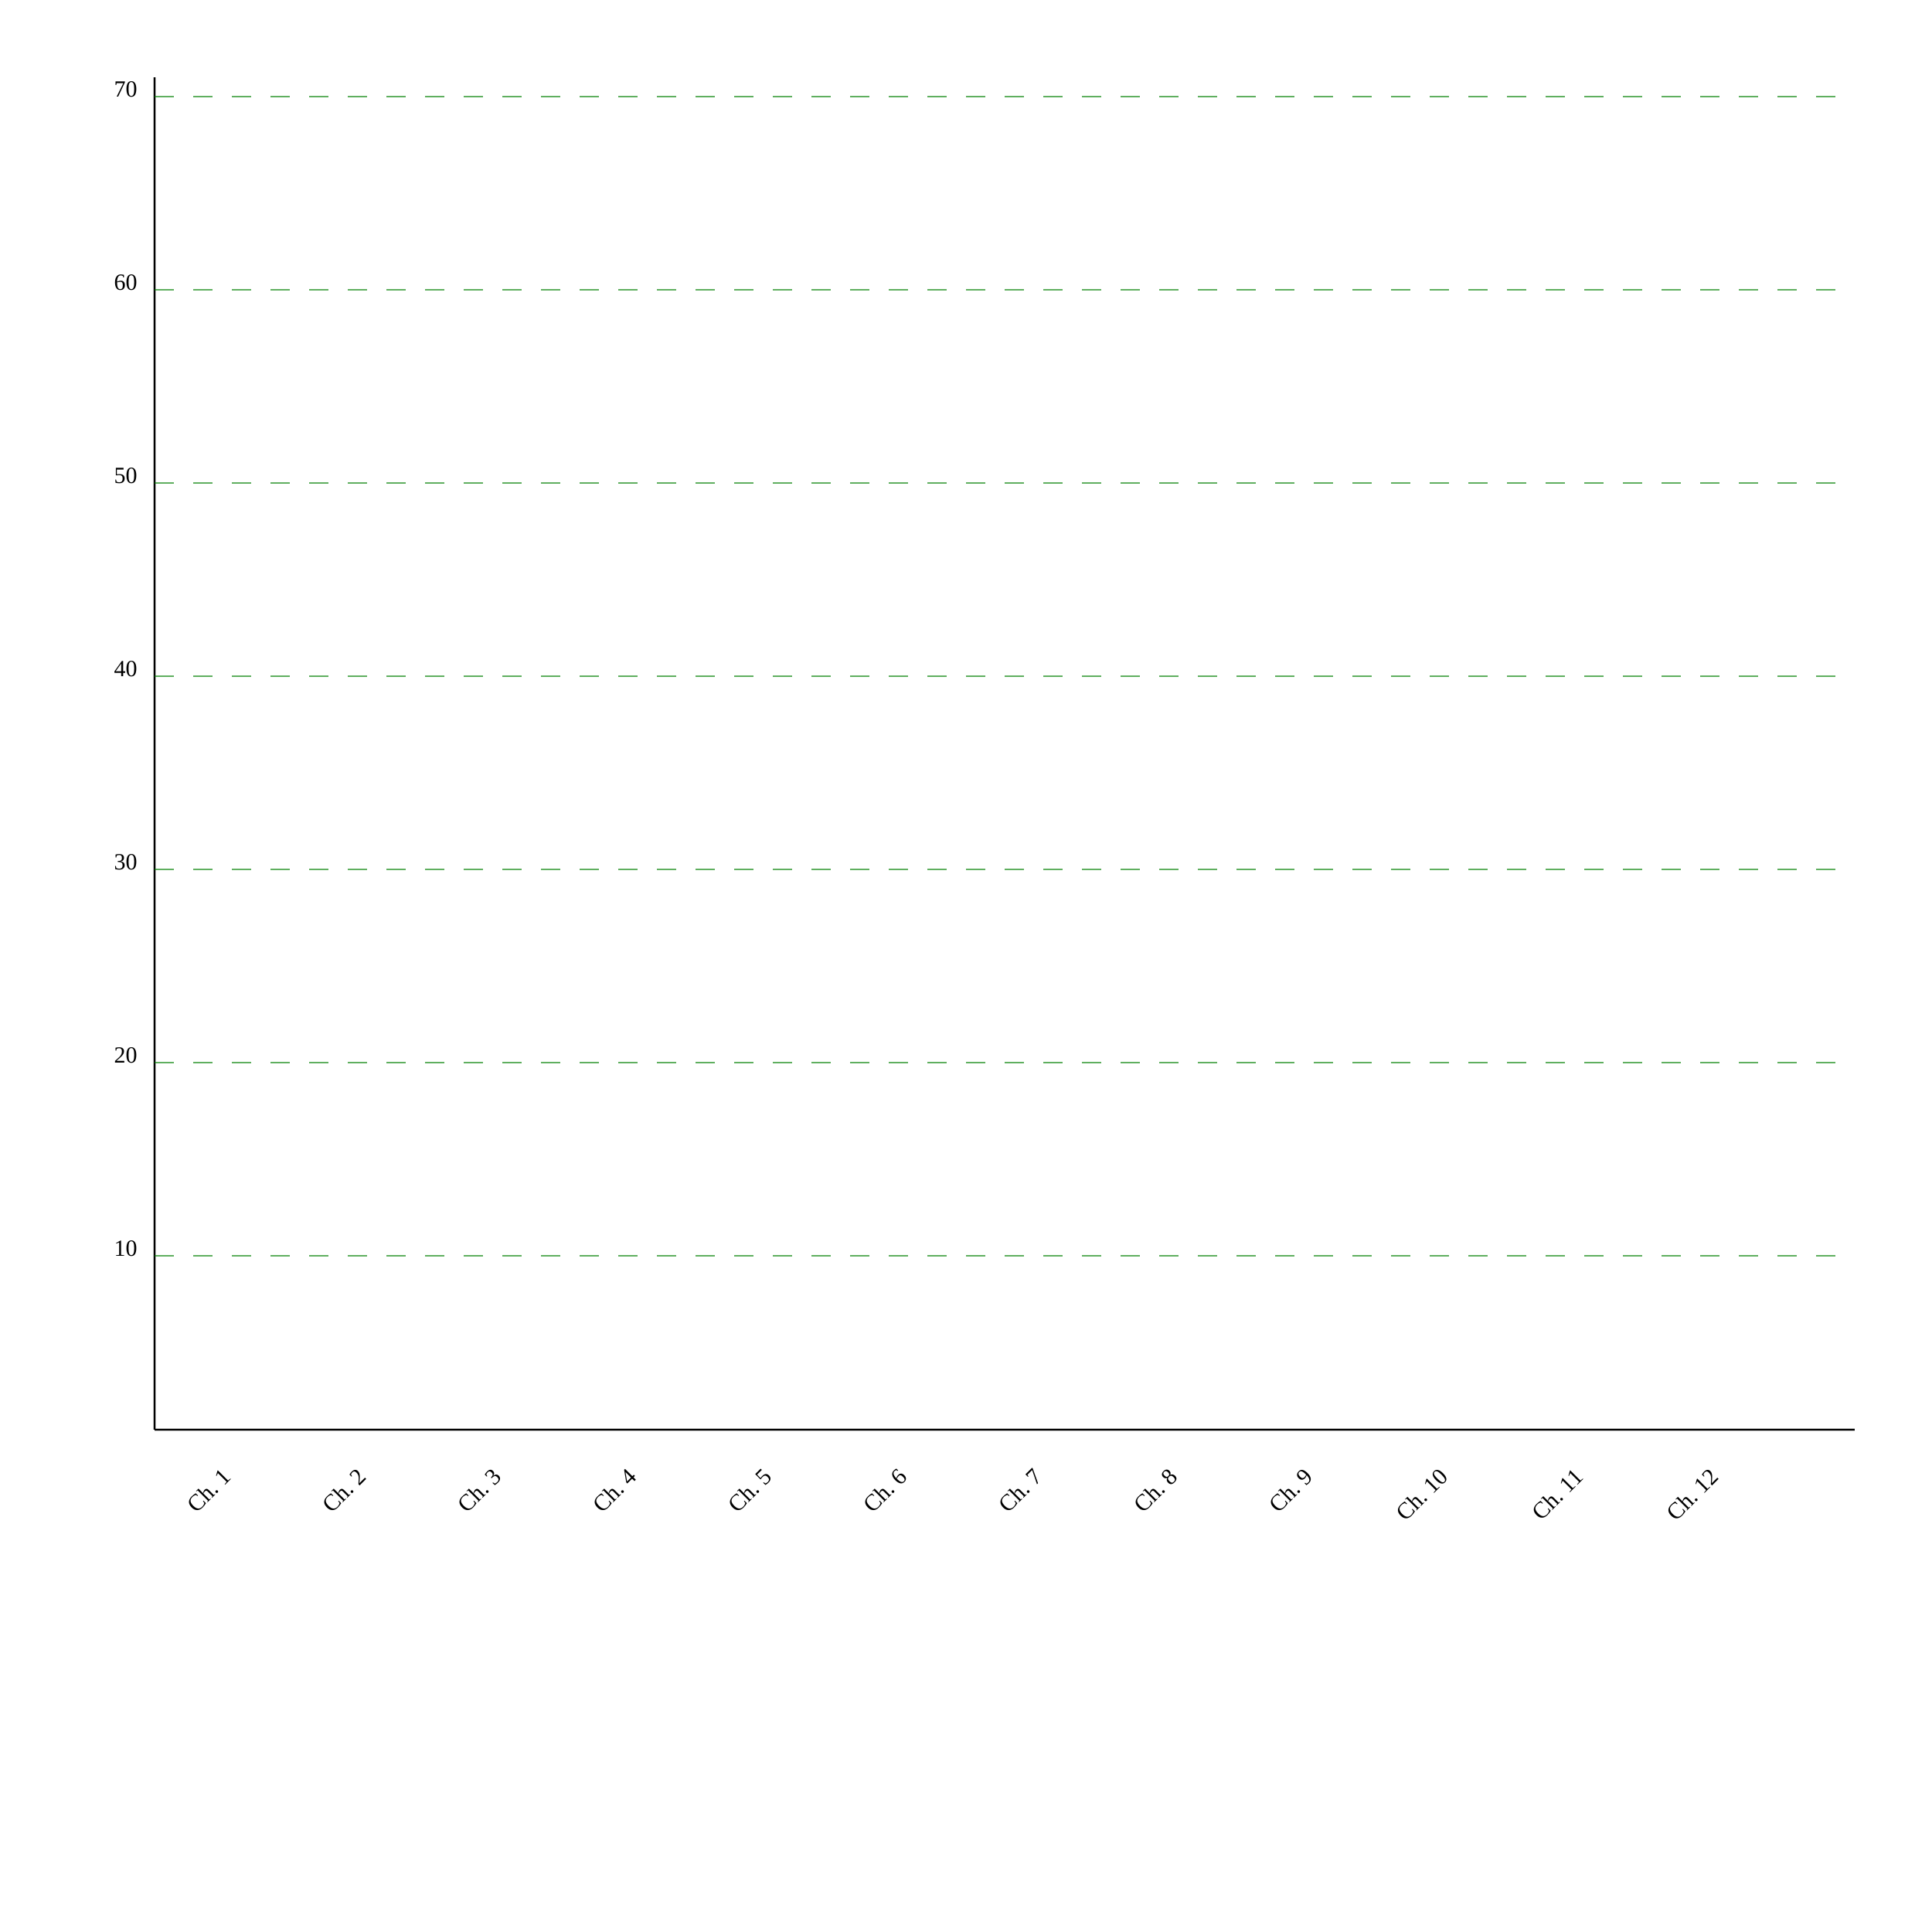
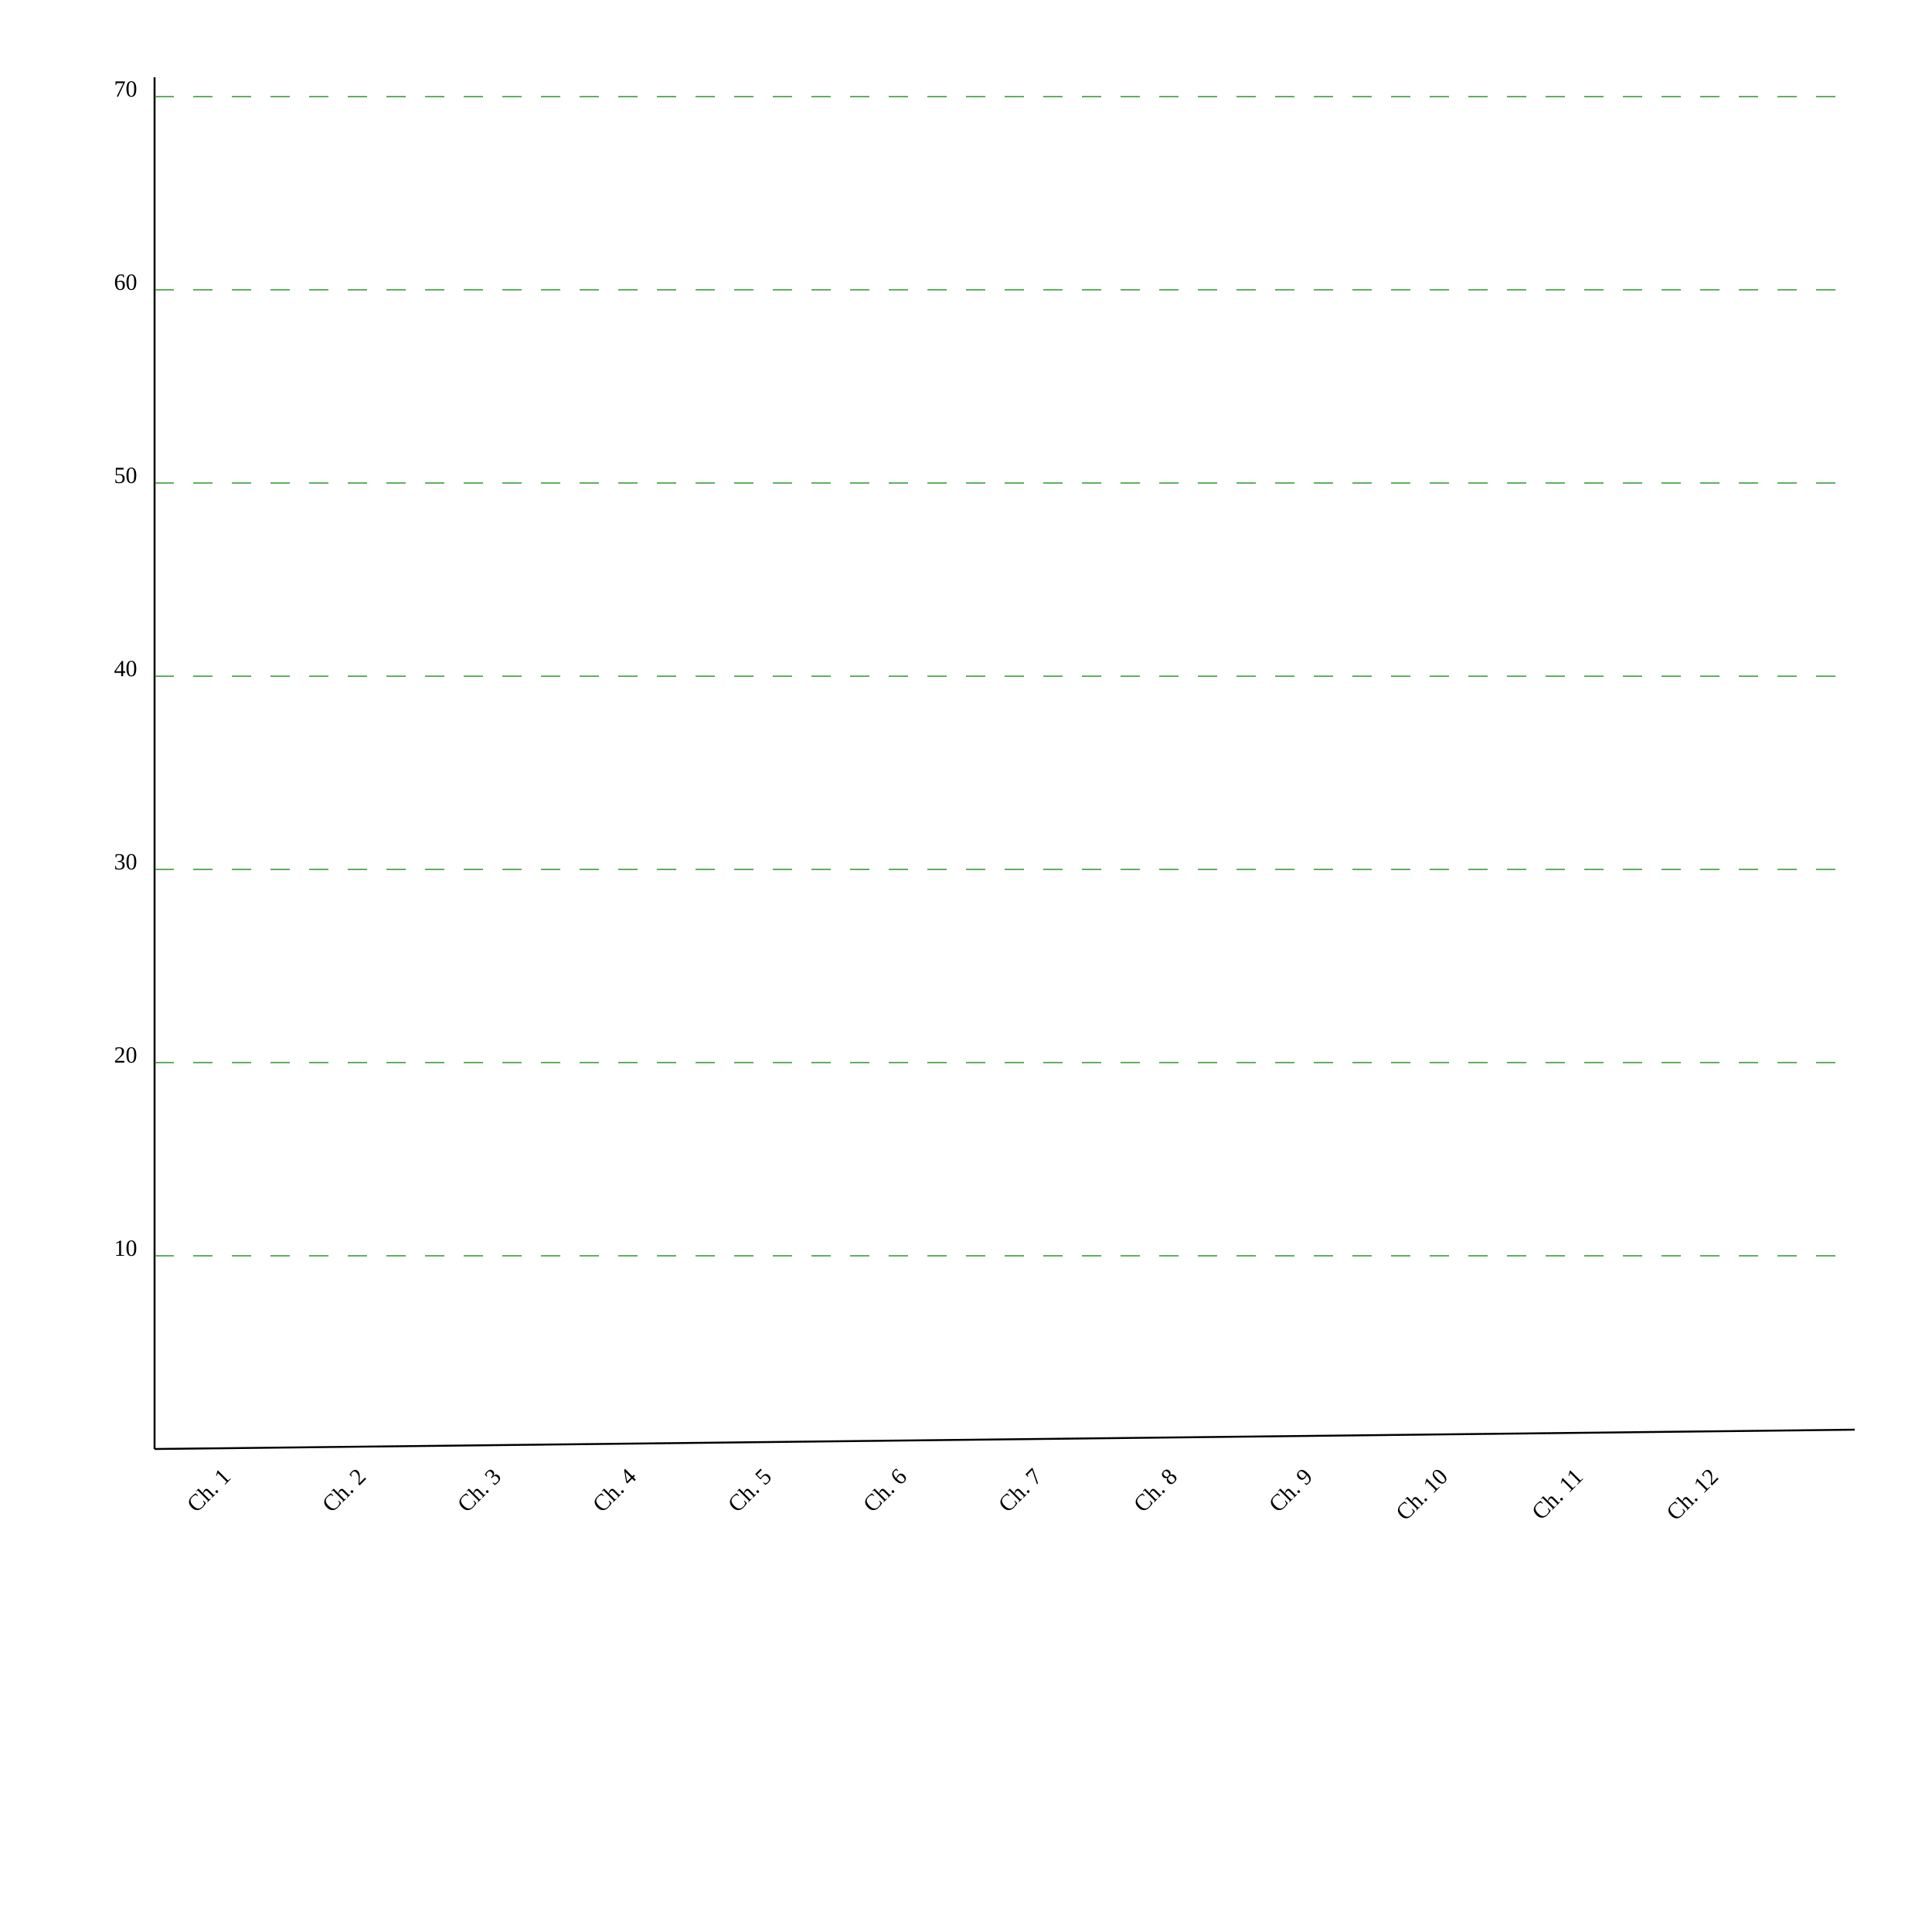
<svg xmlns="http://www.w3.org/2000/svg" width="850" height="850" viewBox="0 0 1000 1000">
  <g transform="translate(50 750)">
-     <line x1="30" y1="-10" x2="910" y2="-10" stroke="black" stroke-width="1" />
-     <line x1="30" y1="-10" x2="30" y2="-710" stroke="black" stroke-width="1" />
+     <line x1="30" y1="0" x2="910" y2="-10" stroke="black" stroke-width="1" />
+     <line x1="30" y1="0" x2="30" y2="-710" stroke="black" stroke-width="1" />
    <text x="15" y="-100" text-anchor="middle">10</text>
    <line x1="30" x2="910" y1="-100" y2="-100" stroke="green" stroke-width=".5" stroke-dasharray="10" />
    <text x="15" y="-200" text-anchor="middle">20</text>
    <line x1="30" x2="910" y1="-200" y2="-200" stroke="green" stroke-width=".5" stroke-dasharray="10" />
    <text x="15" y="-300" text-anchor="middle">30</text>
    <line x1="30" x2="910" y1="-300" y2="-300" stroke="green" stroke-width=".5" stroke-dasharray="10" />
    <text x="15" y="-400" text-anchor="middle">40</text>
    <line x1="30" x2="910" y1="-400" y2="-400" stroke="green" stroke-width=".5" stroke-dasharray="10" />
    <text x="15" y="-500" text-anchor="middle">50</text>
    <line x1="30" x2="910" y1="-500" y2="-500" stroke="green" stroke-width=".5" stroke-dasharray="10" />
    <text x="15" y="-600" text-anchor="middle">60</text>
    <line x1="30" x2="910" y1="-600" y2="-600" stroke="green" stroke-width=".5" stroke-dasharray="10" />
    <text x="15" y="-700" text-anchor="middle">70</text>
    <line x1="30" x2="910" y1="-700" y2="-700" stroke="green" stroke-width=".5" stroke-dasharray="10" />
    <text x="70" y="15" text-anchor="end" transform="rotate(-45 70, 15)">
                Ch. 1</text>
    <text x="140" y="15" text-anchor="end" transform="rotate(-45 140, 15)">
                Ch. 2</text>
    <text x="210" y="15" text-anchor="end" transform="rotate(-45 210, 15)">
                Ch. 3</text>
    <text x="280" y="15" text-anchor="end" transform="rotate(-45 280, 15)">
                Ch. 4</text>
    <text x="350" y="15" text-anchor="end" transform="rotate(-45 350, 15)">
                Ch. 5</text>
    <text x="420" y="15" text-anchor="end" transform="rotate(-45 420, 15)">
                Ch. 6</text>
    <text x="490" y="15" text-anchor="end" transform="rotate(-45 490, 15)">
                Ch. 7</text>
    <text x="560" y="15" text-anchor="end" transform="rotate(-45 560, 15)">
                Ch. 8</text>
    <text x="630" y="15" text-anchor="end" transform="rotate(-45 630, 15)">
                Ch. 9</text>
    <text x="700" y="15" text-anchor="end" transform="rotate(-45 700, 15)">
                Ch. 10</text>
    <text x="770" y="15" text-anchor="end" transform="rotate(-45 770, 15)">
                Ch. 11</text>
    <text x="840" y="15" text-anchor="end" transform="rotate(-45 840, 15)">
                Ch. 12</text>
  </g>
</svg>
